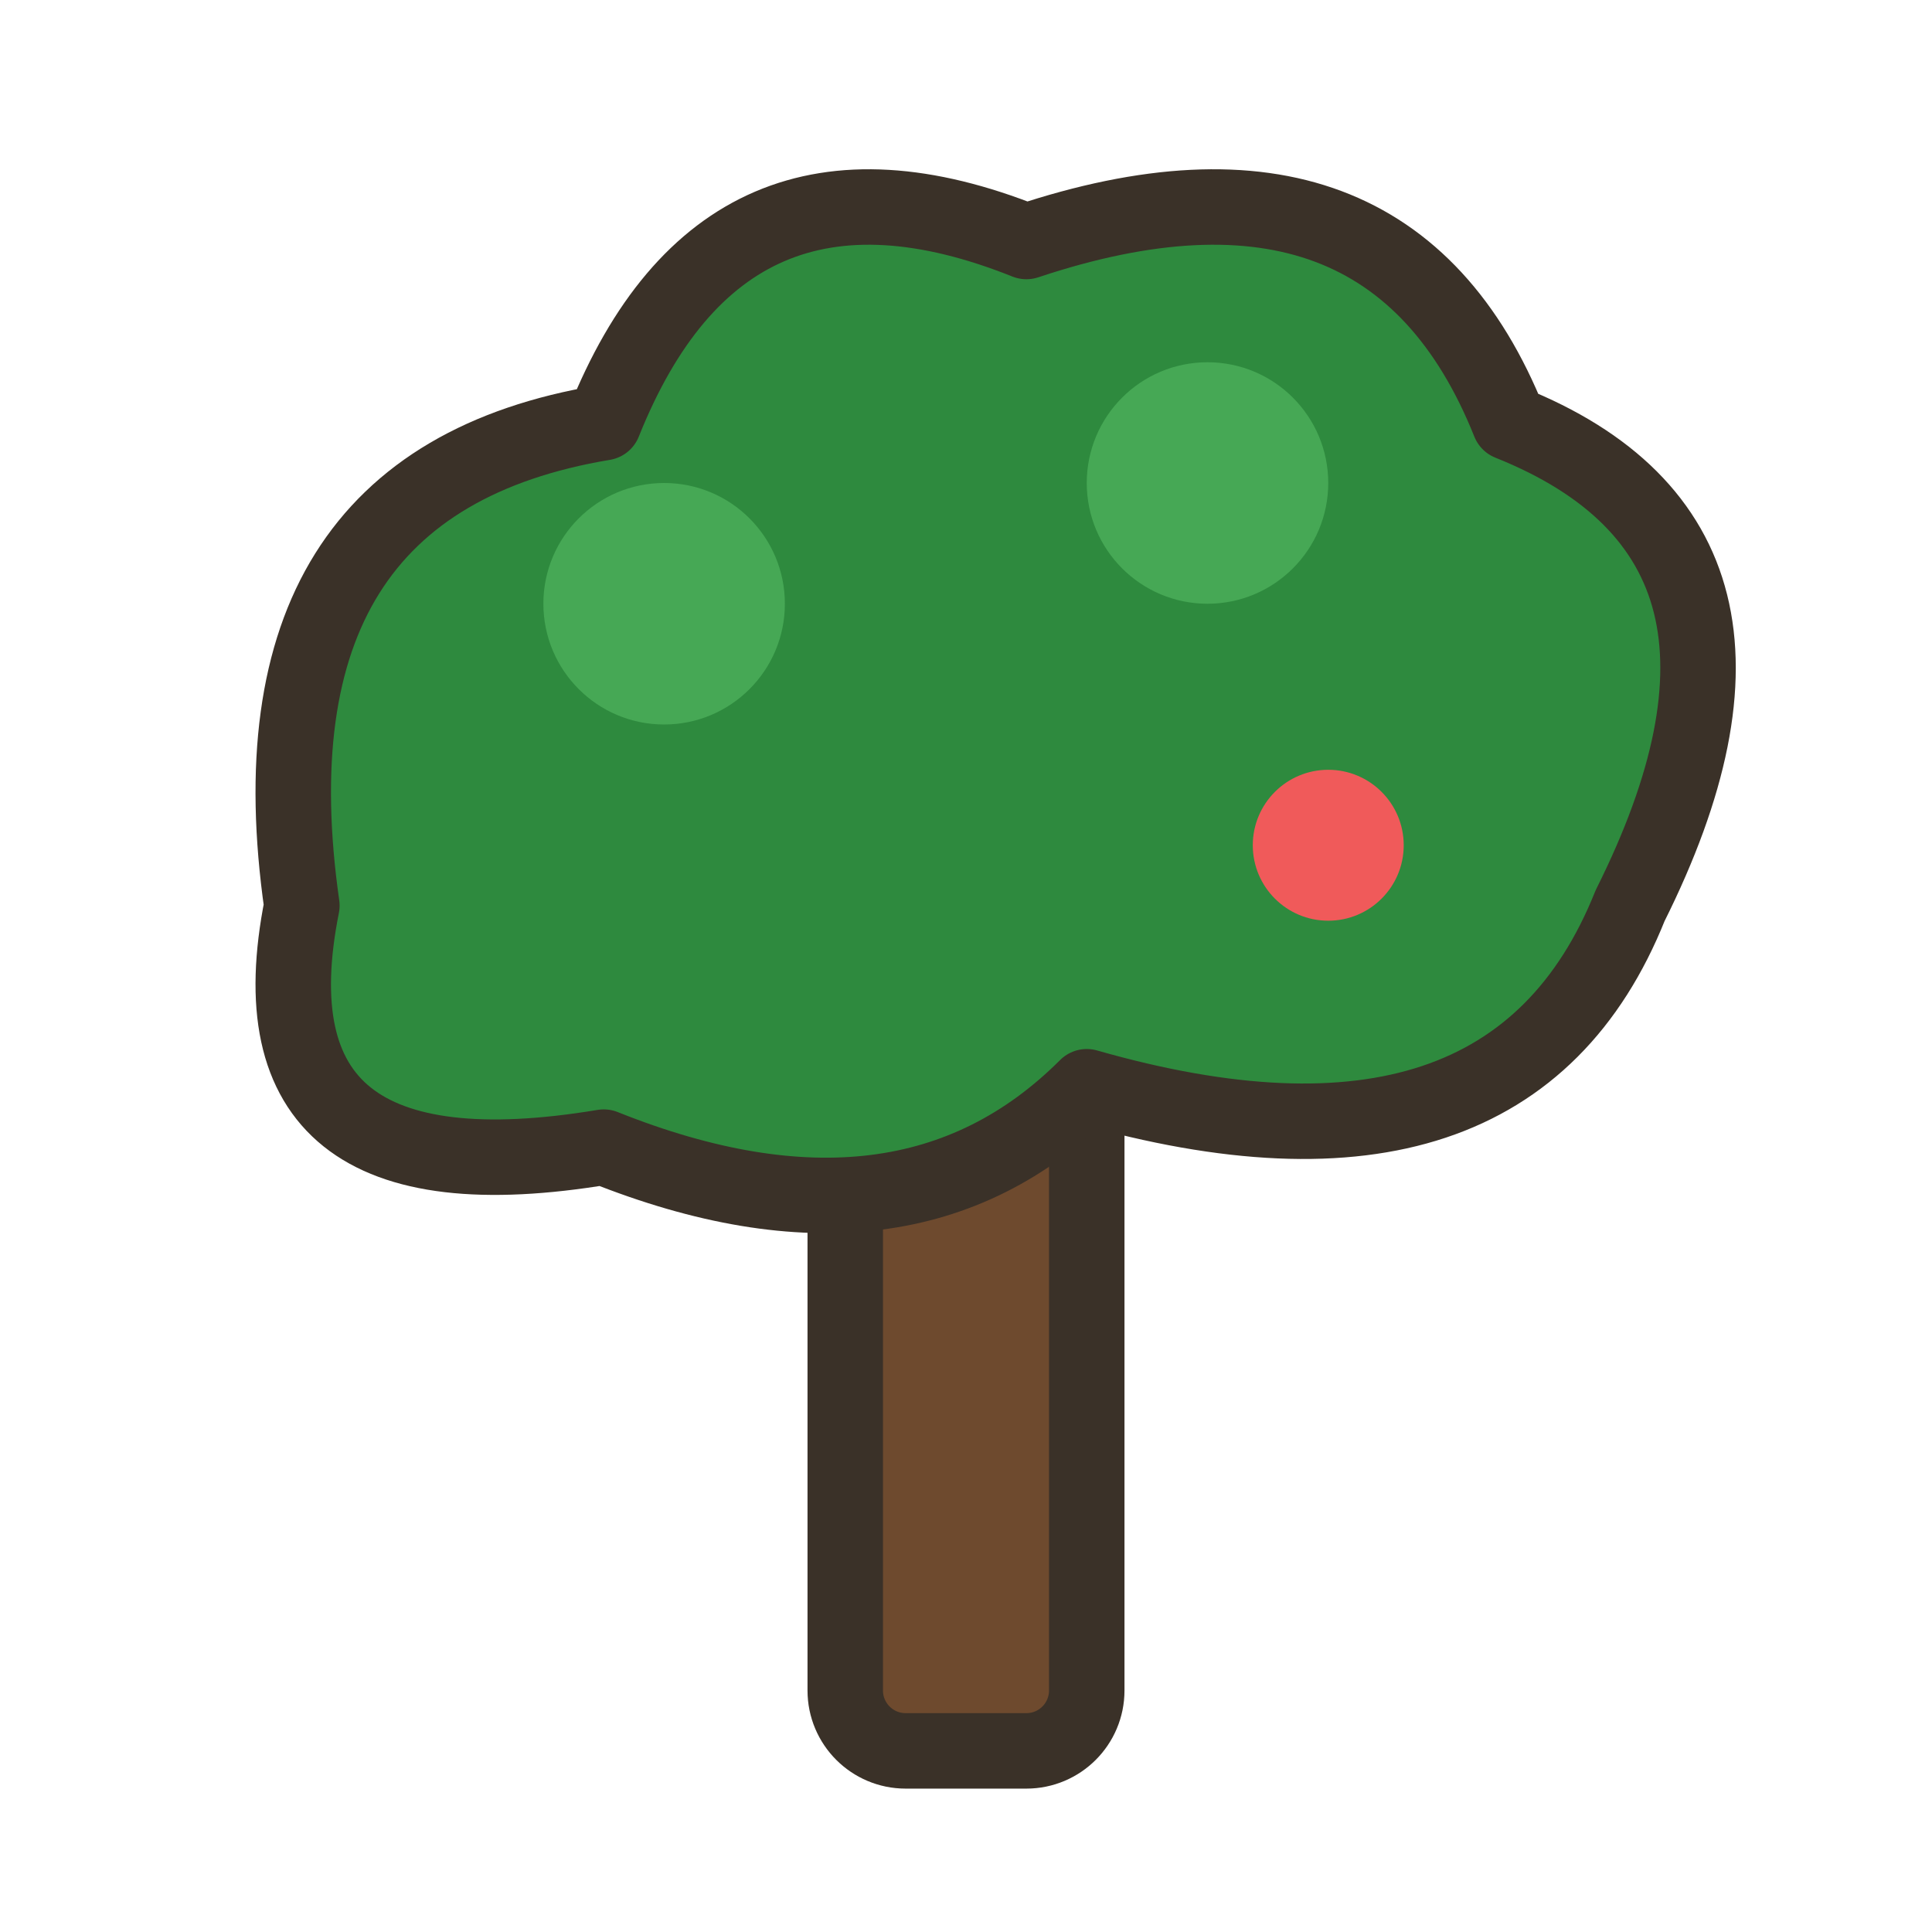
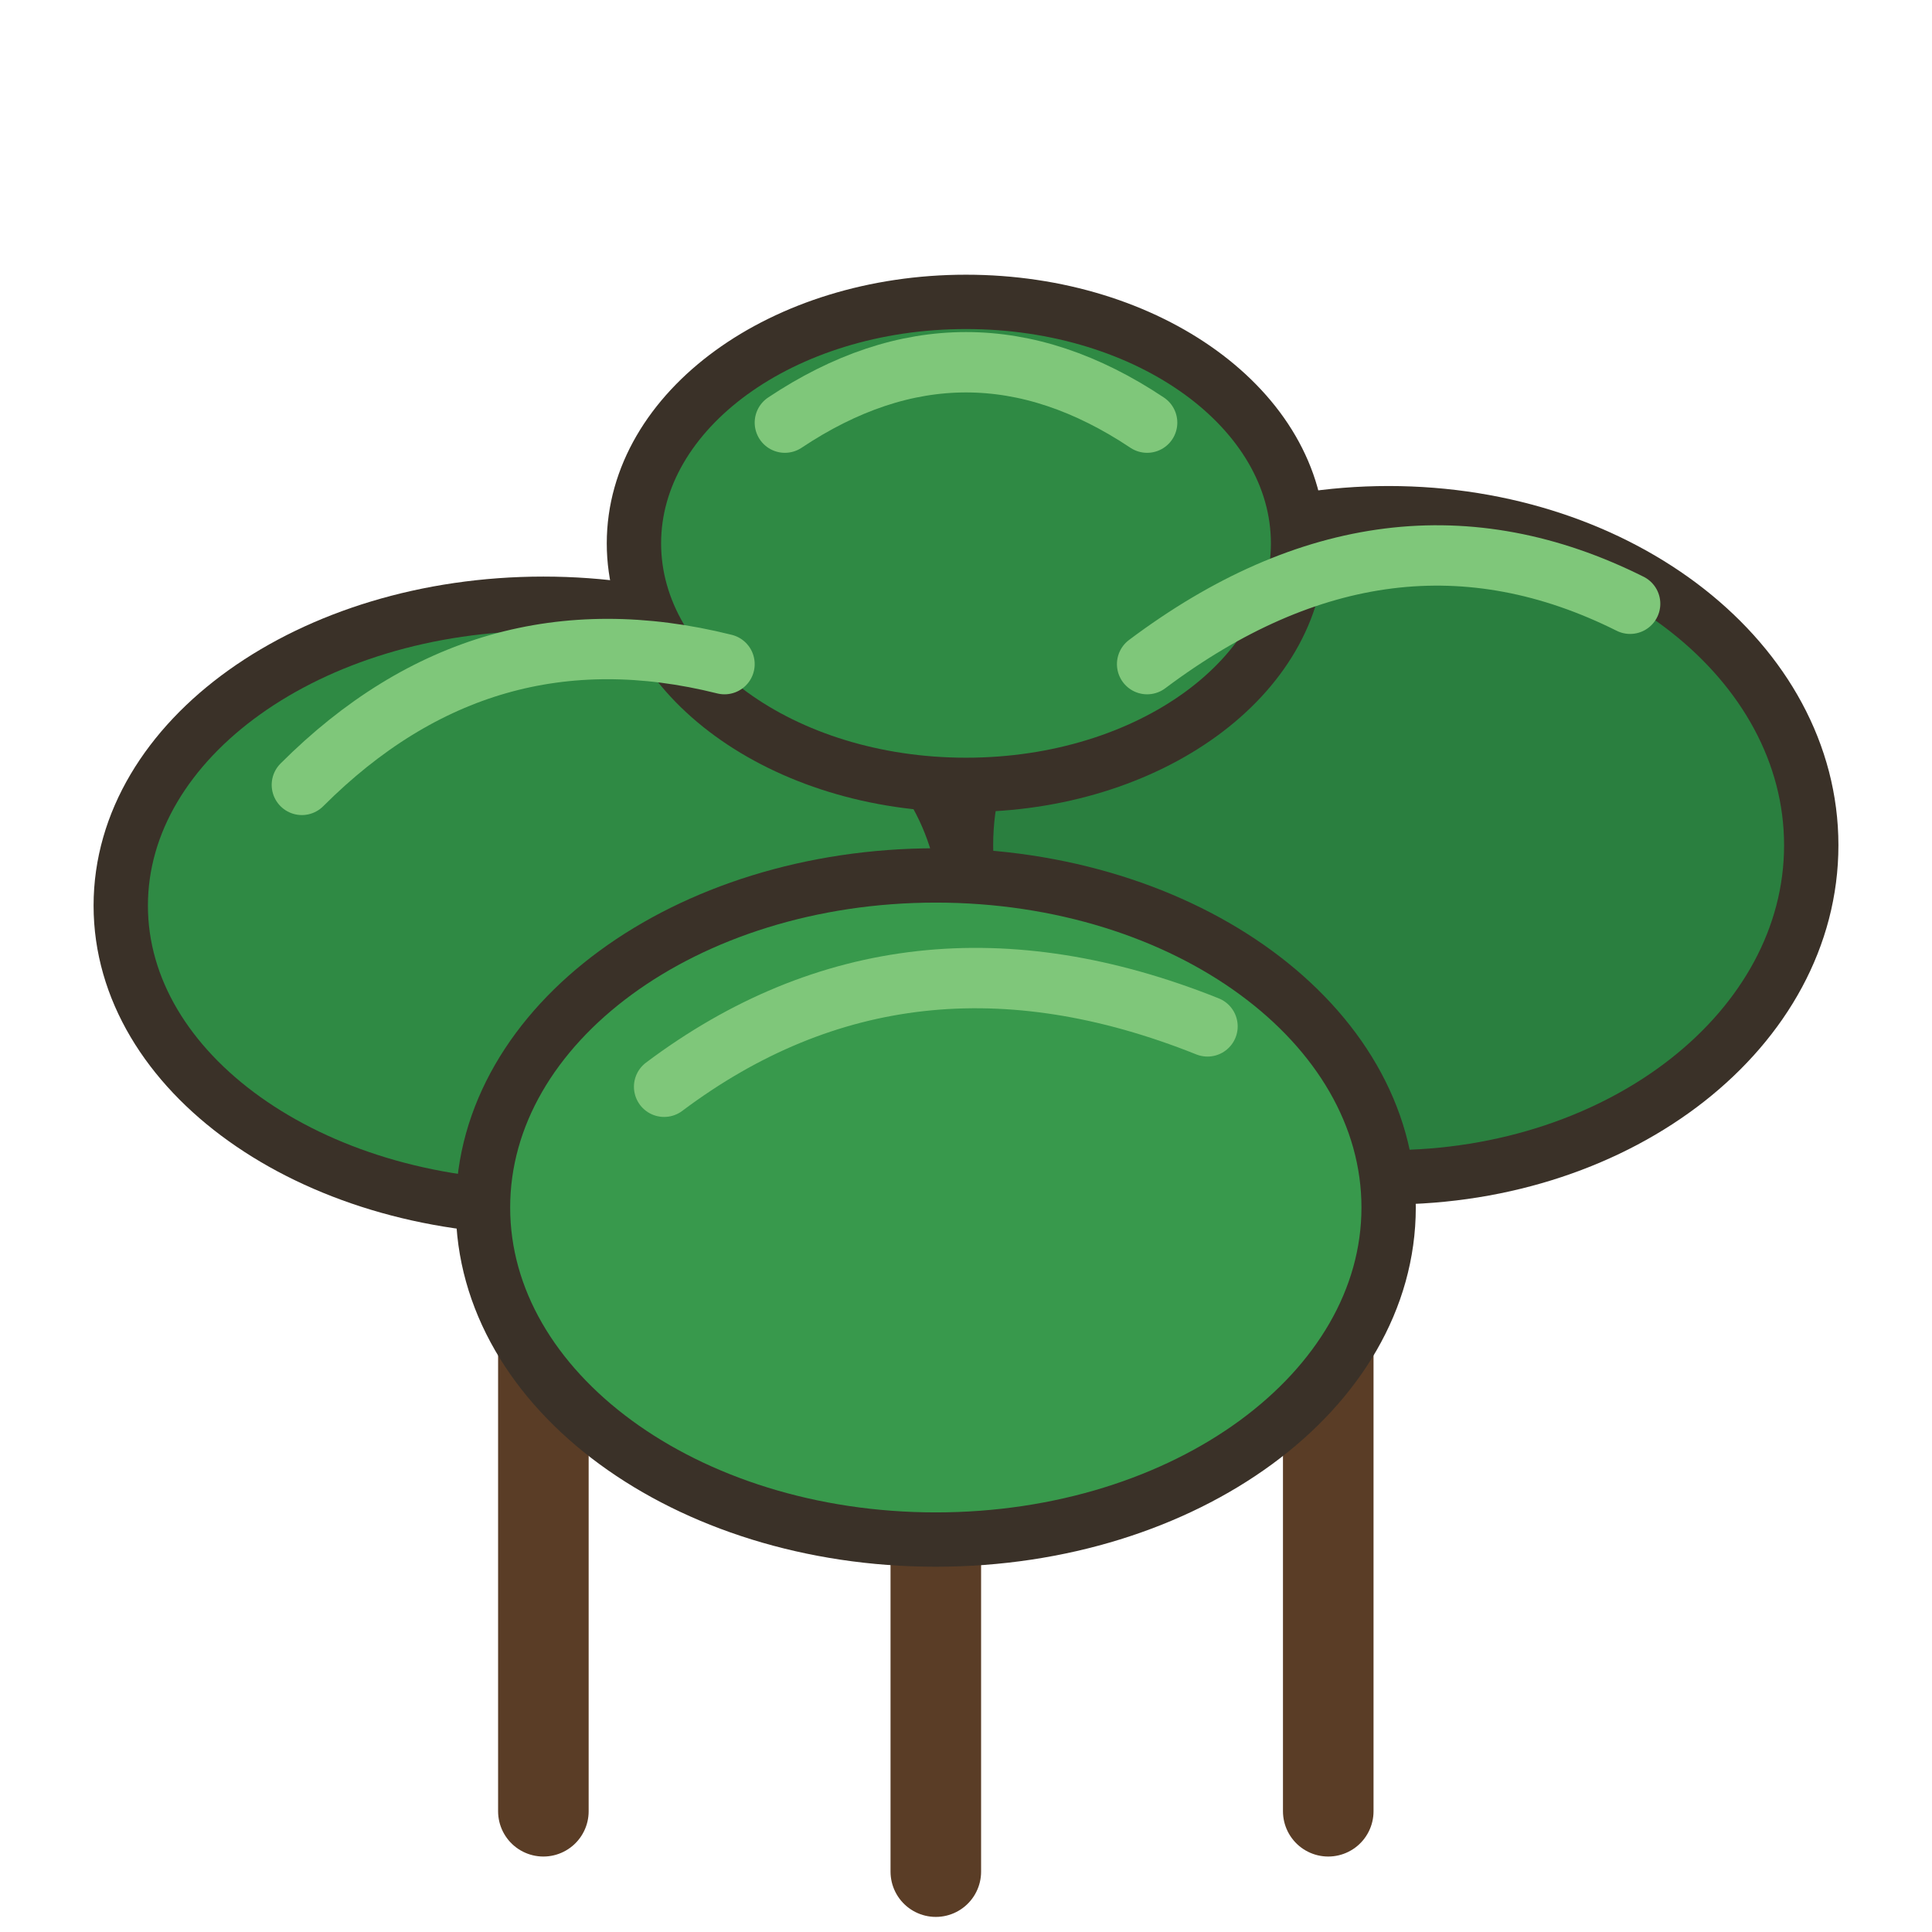
<svg xmlns="http://www.w3.org/2000/svg" width="64" height="64" viewBox="0 0 64 64">
-   <rect x="28" y="34" width="8" height="24" rx="2" fill="#6e4a2e" stroke="#3a3128" stroke-width="2.5" stroke-linejoin="round" stroke-linecap="round" />
-   <path d="M10,30 Q8,16 20,14 Q24,4 34,8 Q46,4 50,14 Q60,18 54,30 Q50,40 36,36 Q30,42 20,38 Q8,40 10,30 Z" fill="#2e8a3e" stroke="#3a3128" stroke-width="2.5" stroke-linejoin="round" stroke-linecap="round" />
-   <circle cx="22" cy="20" r="4" fill="#46a855" />
-   <circle cx="40" cy="16" r="4" fill="#46a855" />
-   <circle cx="44" cy="28" r="2.5" fill="#f05a5a" />
+   <path d="M18,40 L18,60 M44,38 L44,60 M31,44 L31,62" stroke="#5a3d26" stroke-width="3" stroke-linecap="round" />
+   <g stroke="#3a3128" stroke-width="1.8" stroke-linejoin="round" stroke-linecap="round">
+     <ellipse cx="18" cy="30" rx="14" ry="10" fill="#2f8a44" />
+     <ellipse cx="46" cy="28" rx="14" ry="11" fill="#2a7f3f" />
+     <ellipse cx="31" cy="40" rx="15" ry="11" fill="#38994c" />
+     <ellipse cx="32" cy="18" rx="11" ry="8" fill="#2f8a44" />
+   </g>
+   <path d="M10,26 Q16,20 24,22 M38,22 Q46,16 54,20 M22,36 Q30,30 40,34 M26,14 Q32,10 38,14" fill="none" stroke="#7fc77a" stroke-width="2" stroke-linecap="round" />
</svg>
